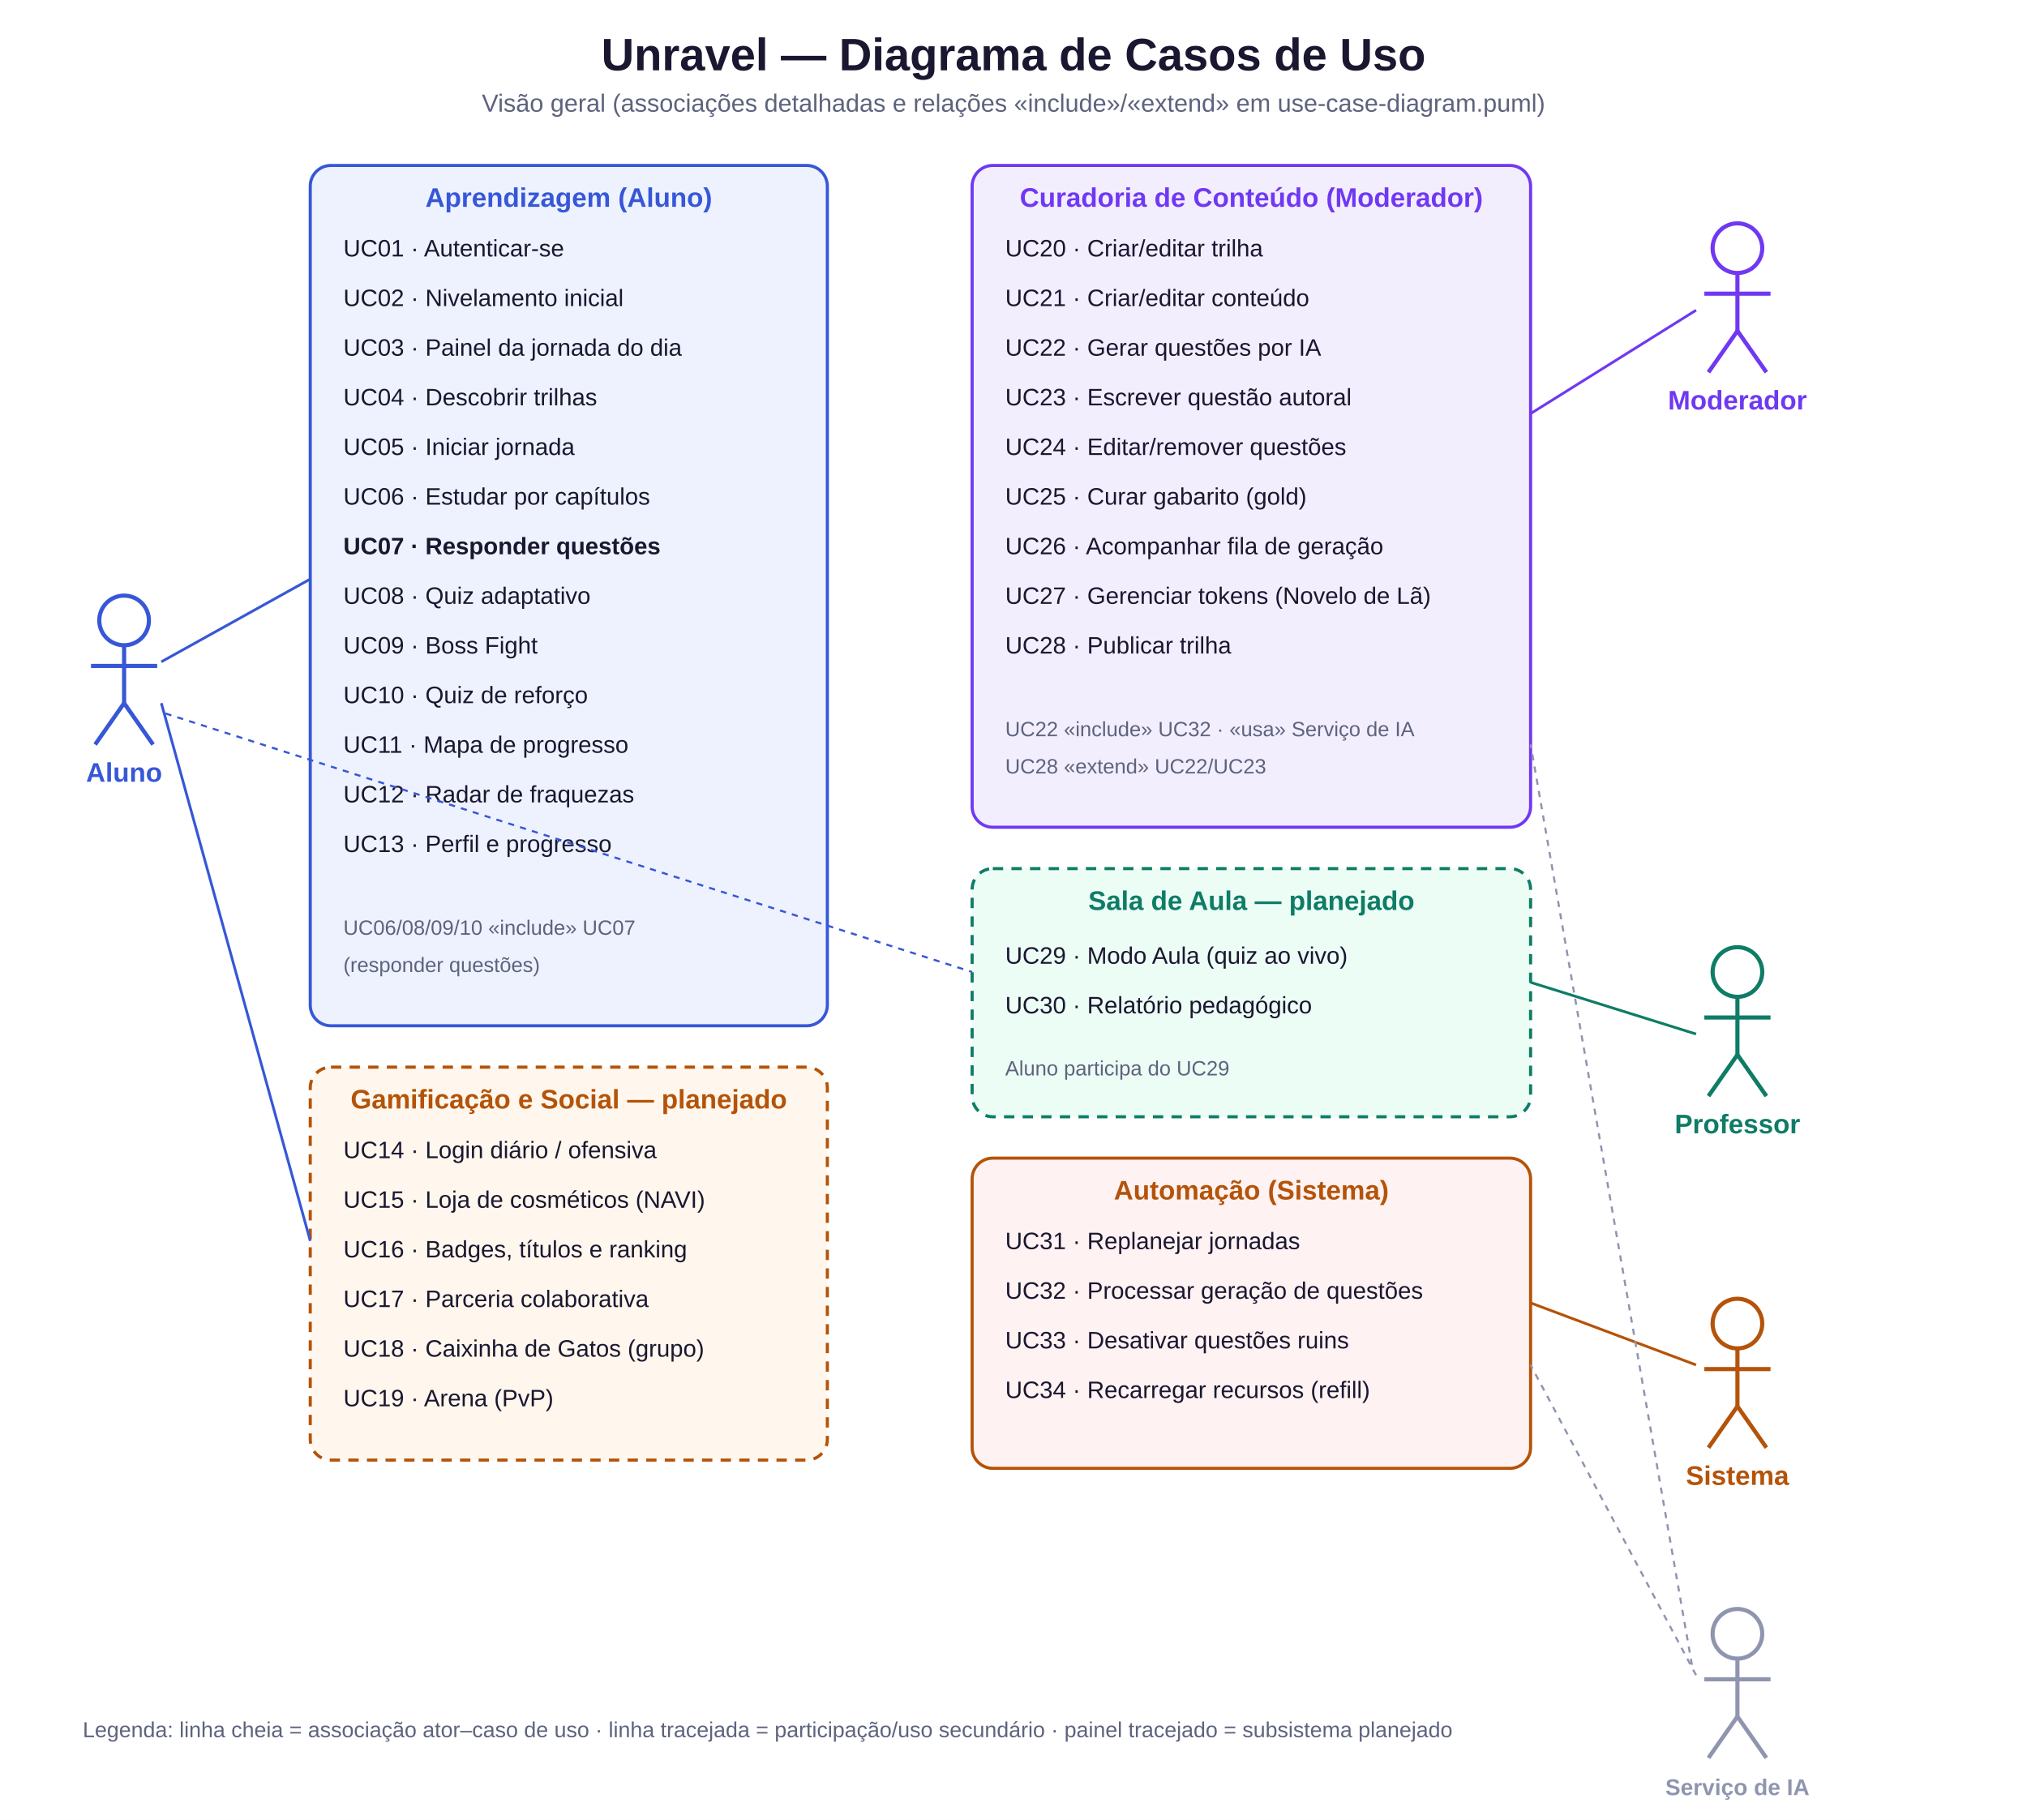
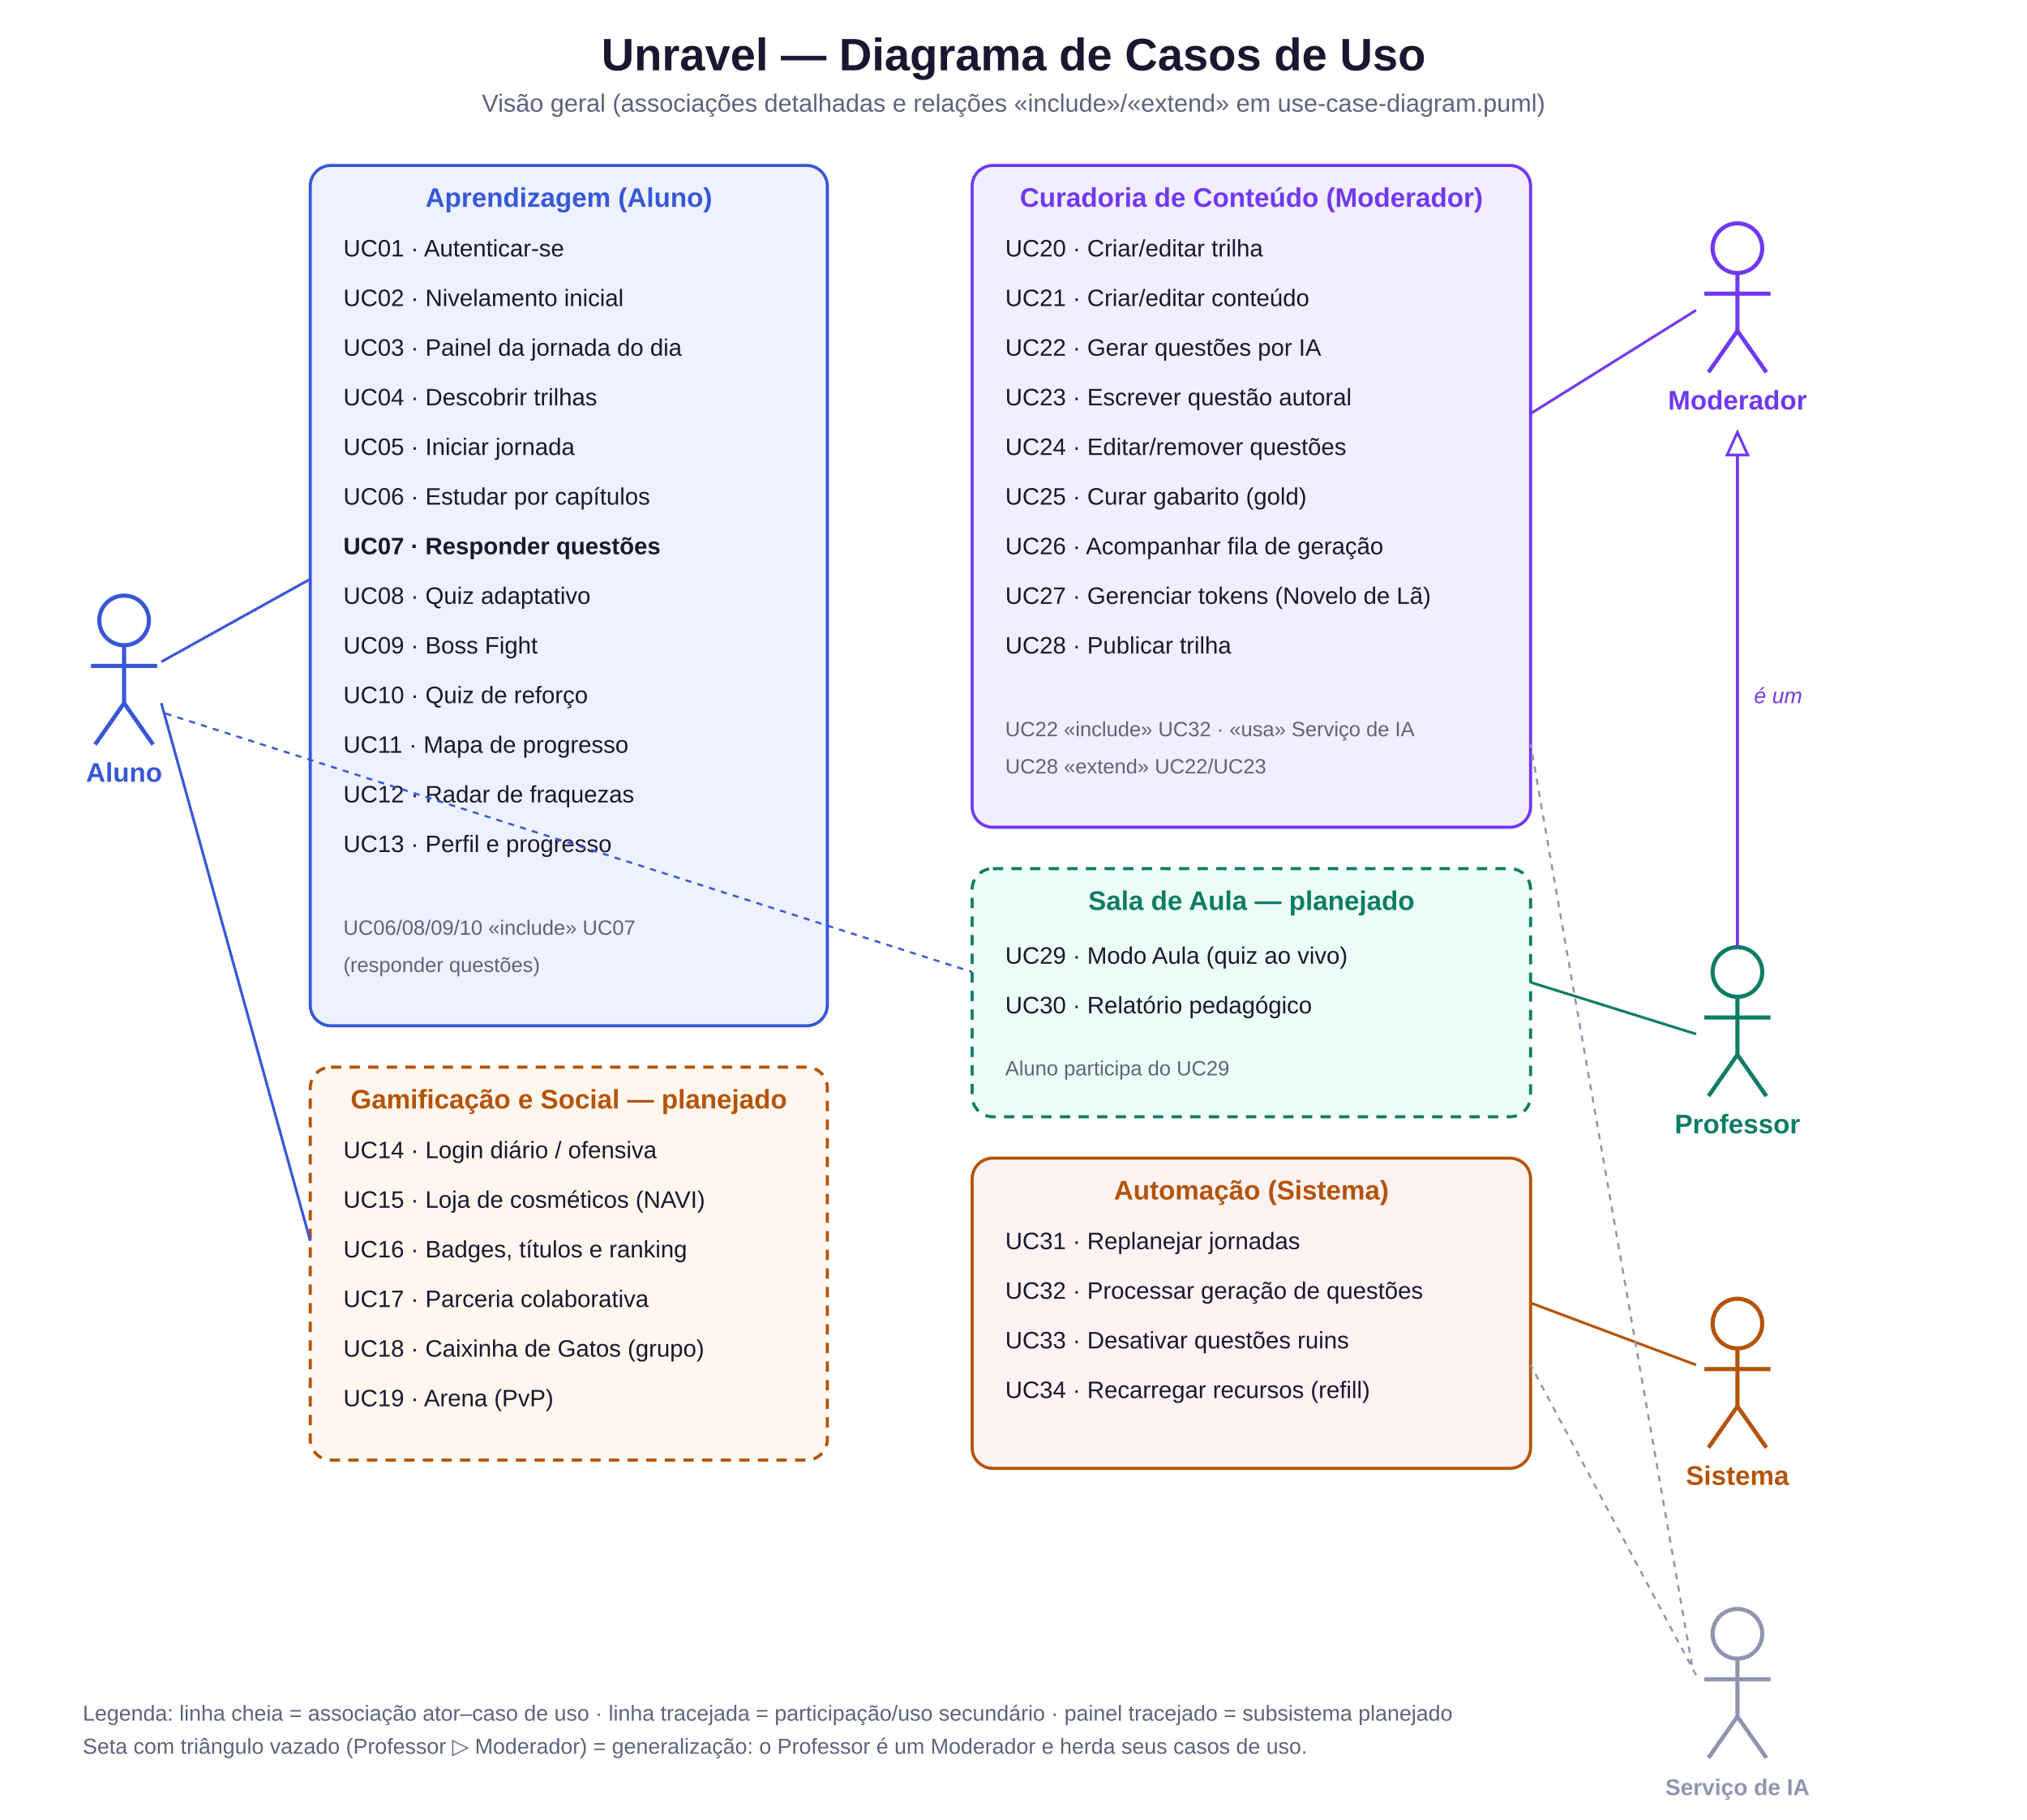
<svg xmlns="http://www.w3.org/2000/svg" viewBox="0 0 980 880" font-family="Segoe UI, Arial, sans-serif">
  <rect x="0" y="0" width="980" height="880" fill="#ffffff" />
  <text x="490" y="34" text-anchor="middle" font-size="22" font-weight="700" fill="#1a1730">Unravel — Diagrama de Casos de Uso</text>
  <text x="490" y="54" text-anchor="middle" font-size="12" fill="#5d637d">Visão geral (associações detalhadas e relações «include»/«extend» em use-case-diagram.puml)</text>
+   <defs>
+     <marker id="gen" markerWidth="14" markerHeight="14" refX="11" refY="6" orient="auto" markerUnits="userSpaceOnUse">
+       <path d="M1,1 L12,6 L1,11 Z" fill="#ffffff" stroke="#7038f2" stroke-width="1.3" />
+     </marker>
+   </defs>
  <g transform="translate(40,300)">
    <circle cx="20" cy="0" r="12" fill="none" stroke="#3757d7" stroke-width="2" />
    <line x1="20" y1="12" x2="20" y2="40" stroke="#3757d7" stroke-width="2" />
    <line x1="4" y1="22" x2="36" y2="22" stroke="#3757d7" stroke-width="2" />
    <line x1="20" y1="40" x2="6" y2="60" stroke="#3757d7" stroke-width="2" />
    <line x1="20" y1="40" x2="34" y2="60" stroke="#3757d7" stroke-width="2" />
    <text x="20" y="78" text-anchor="middle" font-size="13" font-weight="700" fill="#3757d7">Aluno</text>
  </g>
  <g transform="translate(820,120)">
    <circle cx="20" cy="0" r="12" fill="none" stroke="#7038f2" stroke-width="2" />
    <line x1="20" y1="12" x2="20" y2="40" stroke="#7038f2" stroke-width="2" />
    <line x1="4" y1="22" x2="36" y2="22" stroke="#7038f2" stroke-width="2" />
    <line x1="20" y1="40" x2="6" y2="60" stroke="#7038f2" stroke-width="2" />
    <line x1="20" y1="40" x2="34" y2="60" stroke="#7038f2" stroke-width="2" />
    <text x="20" y="78" text-anchor="middle" font-size="13" font-weight="700" fill="#7038f2">Moderador</text>
  </g>
  <g transform="translate(820,470)">
    <circle cx="20" cy="0" r="12" fill="none" stroke="#0e7c66" stroke-width="2" />
    <line x1="20" y1="12" x2="20" y2="40" stroke="#0e7c66" stroke-width="2" />
    <line x1="4" y1="22" x2="36" y2="22" stroke="#0e7c66" stroke-width="2" />
    <line x1="20" y1="40" x2="6" y2="60" stroke="#0e7c66" stroke-width="2" />
    <line x1="20" y1="40" x2="34" y2="60" stroke="#0e7c66" stroke-width="2" />
    <text x="20" y="78" text-anchor="middle" font-size="13" font-weight="700" fill="#0e7c66">Professor</text>
  </g>
  <g transform="translate(820,640)">
    <circle cx="20" cy="0" r="12" fill="none" stroke="#b45309" stroke-width="2" />
    <line x1="20" y1="12" x2="20" y2="40" stroke="#b45309" stroke-width="2" />
    <line x1="4" y1="22" x2="36" y2="22" stroke="#b45309" stroke-width="2" />
    <line x1="20" y1="40" x2="6" y2="60" stroke="#b45309" stroke-width="2" />
    <line x1="20" y1="40" x2="34" y2="60" stroke="#b45309" stroke-width="2" />
    <text x="20" y="78" text-anchor="middle" font-size="13" font-weight="700" fill="#b45309">Sistema</text>
  </g>
  <g transform="translate(820,790)">
    <circle cx="20" cy="0" r="12" fill="none" stroke="#8f95af" stroke-width="2" />
    <line x1="20" y1="12" x2="20" y2="40" stroke="#8f95af" stroke-width="2" />
    <line x1="4" y1="22" x2="36" y2="22" stroke="#8f95af" stroke-width="2" />
    <line x1="20" y1="40" x2="6" y2="60" stroke="#8f95af" stroke-width="2" />
    <line x1="20" y1="40" x2="34" y2="60" stroke="#8f95af" stroke-width="2" />
    <text x="20" y="78" text-anchor="middle" font-size="11" font-weight="700" fill="#8f95af">Serviço de IA</text>
  </g>
  <rect x="150" y="80" width="250" height="416" rx="10" fill="#eef2ff" stroke="#3757d7" stroke-width="1.5" />
  <text x="275" y="100" text-anchor="middle" font-size="13" font-weight="700" fill="#3757d7">Aprendizagem (Aluno)</text>
  <g font-size="11.5" fill="#1a1730">
    <text x="166" y="124">UC01 · Autenticar-se</text>
    <text x="166" y="148">UC02 · Nivelamento inicial</text>
    <text x="166" y="172">UC03 · Painel da jornada do dia</text>
    <text x="166" y="196">UC04 · Descobrir trilhas</text>
    <text x="166" y="220">UC05 · Iniciar jornada</text>
    <text x="166" y="244">UC06 · Estudar por capítulos</text>
    <text x="166" y="268" font-weight="700">UC07 · Responder questões</text>
    <text x="166" y="292">UC08 · Quiz adaptativo</text>
    <text x="166" y="316">UC09 · Boss Fight</text>
    <text x="166" y="340">UC10 · Quiz de reforço</text>
    <text x="166" y="364">UC11 · Mapa de progresso</text>
    <text x="166" y="388">UC12 · Radar de fraquezas</text>
    <text x="166" y="412">UC13 · Perfil e progresso</text>
  </g>
  <text x="166" y="452" font-size="10" fill="#5d637d">UC06/08/09/10 «include» UC07</text>
  <text x="166" y="470" font-size="10" fill="#5d637d">(responder questões)</text>
  <rect x="150" y="516" width="250" height="190" rx="10" fill="#fff7ed" stroke="#b45309" stroke-width="1.5" stroke-dasharray="5 4" />
  <text x="275" y="536" text-anchor="middle" font-size="13" font-weight="700" fill="#b45309">Gamificação e Social — planejado</text>
  <g font-size="11.5" fill="#1a1730">
    <text x="166" y="560">UC14 · Login diário / ofensiva</text>
    <text x="166" y="584">UC15 · Loja de cosméticos (NAVI)</text>
    <text x="166" y="608">UC16 · Badges, títulos e ranking</text>
    <text x="166" y="632">UC17 · Parceria colaborativa</text>
    <text x="166" y="656">UC18 · Caixinha de Gatos (grupo)</text>
    <text x="166" y="680">UC19 · Arena (PvP)</text>
  </g>
  <rect x="470" y="80" width="270" height="320" rx="10" fill="#f3eefe" stroke="#7038f2" stroke-width="1.5" />
  <text x="605" y="100" text-anchor="middle" font-size="13" font-weight="700" fill="#7038f2">Curadoria de Conteúdo (Moderador)</text>
  <g font-size="11.5" fill="#1a1730">
    <text x="486" y="124">UC20 · Criar/editar trilha</text>
    <text x="486" y="148">UC21 · Criar/editar conteúdo</text>
    <text x="486" y="172">UC22 · Gerar questões por IA</text>
    <text x="486" y="196">UC23 · Escrever questão autoral</text>
    <text x="486" y="220">UC24 · Editar/remover questões</text>
    <text x="486" y="244">UC25 · Curar gabarito (gold)</text>
    <text x="486" y="268">UC26 · Acompanhar fila de geração</text>
    <text x="486" y="292">UC27 · Gerenciar tokens (Novelo de Lã)</text>
    <text x="486" y="316">UC28 · Publicar trilha</text>
  </g>
  <text x="486" y="356" font-size="10" fill="#5d637d">UC22 «include» UC32 · «usa» Serviço de IA</text>
  <text x="486" y="374" font-size="10" fill="#5d637d">UC28 «extend» UC22/UC23</text>
  <rect x="470" y="420" width="270" height="120" rx="10" fill="#ecfdf5" stroke="#0e7c66" stroke-width="1.5" stroke-dasharray="5 4" />
  <text x="605" y="440" text-anchor="middle" font-size="13" font-weight="700" fill="#0e7c66">Sala de Aula — planejado</text>
  <g font-size="11.5" fill="#1a1730">
    <text x="486" y="466">UC29 · Modo Aula (quiz ao vivo)</text>
    <text x="486" y="490">UC30 · Relatório pedagógico</text>
  </g>
  <text x="486" y="520" font-size="10" fill="#5d637d">Aluno participa do UC29</text>
  <rect x="470" y="560" width="270" height="150" rx="10" fill="#fef2f2" stroke="#b45309" stroke-width="1.5" />
  <text x="605" y="580" text-anchor="middle" font-size="13" font-weight="700" fill="#b45309">Automação (Sistema)</text>
  <g font-size="11.5" fill="#1a1730">
    <text x="486" y="604">UC31 · Replanejar jornadas</text>
    <text x="486" y="628">UC32 · Processar geração de questões</text>
    <text x="486" y="652">UC33 · Desativar questões ruins</text>
    <text x="486" y="676">UC34 · Recarregar recursos (refill)</text>
  </g>
+   <line x1="840" y1="458" x2="840" y2="210" stroke="#7038f2" stroke-width="1.5" marker-end="url(#gen)" />
+   <text x="848" y="340" font-size="10.5" fill="#7038f2" font-style="italic">é um</text>
  <line x1="78" y1="320" x2="150" y2="280" stroke="#3757d7" stroke-width="1.3" />
  <line x1="78" y1="340" x2="150" y2="600" stroke="#3757d7" stroke-width="1.3" />
  <line x1="80" y1="345" x2="470" y2="470" stroke="#3757d7" stroke-width="1" stroke-dasharray="3 3" />
  <line x1="820" y1="150" x2="740" y2="200" stroke="#7038f2" stroke-width="1.3" />
  <line x1="820" y1="500" x2="740" y2="475" stroke="#0e7c66" stroke-width="1.3" />
  <line x1="820" y1="660" x2="740" y2="630" stroke="#b45309" stroke-width="1.3" />
  <line x1="820" y1="810" x2="740" y2="660" stroke="#8f95af" stroke-width="1" stroke-dasharray="3 3" />
  <line x1="818" y1="805" x2="740" y2="360" stroke="#8f95af" stroke-width="1" stroke-dasharray="3 3" />
-   <text x="40" y="840" font-size="10.5" fill="#5d637d">Legenda: linha cheia = associação ator–caso de uso · linha tracejada = participação/uso secundário · painel tracejado = subsistema planejado</text>
+   <text x="40" y="832" font-size="10.5" fill="#5d637d">Legenda: linha cheia = associação ator–caso de uso · linha tracejada = participação/uso secundário · painel tracejado = subsistema planejado</text>
+   <text x="40" y="848" font-size="10.5" fill="#5d637d">Seta com triângulo vazado (Professor ▷ Moderador) = generalização: o Professor é um Moderador e herda seus casos de uso.</text>
</svg>
